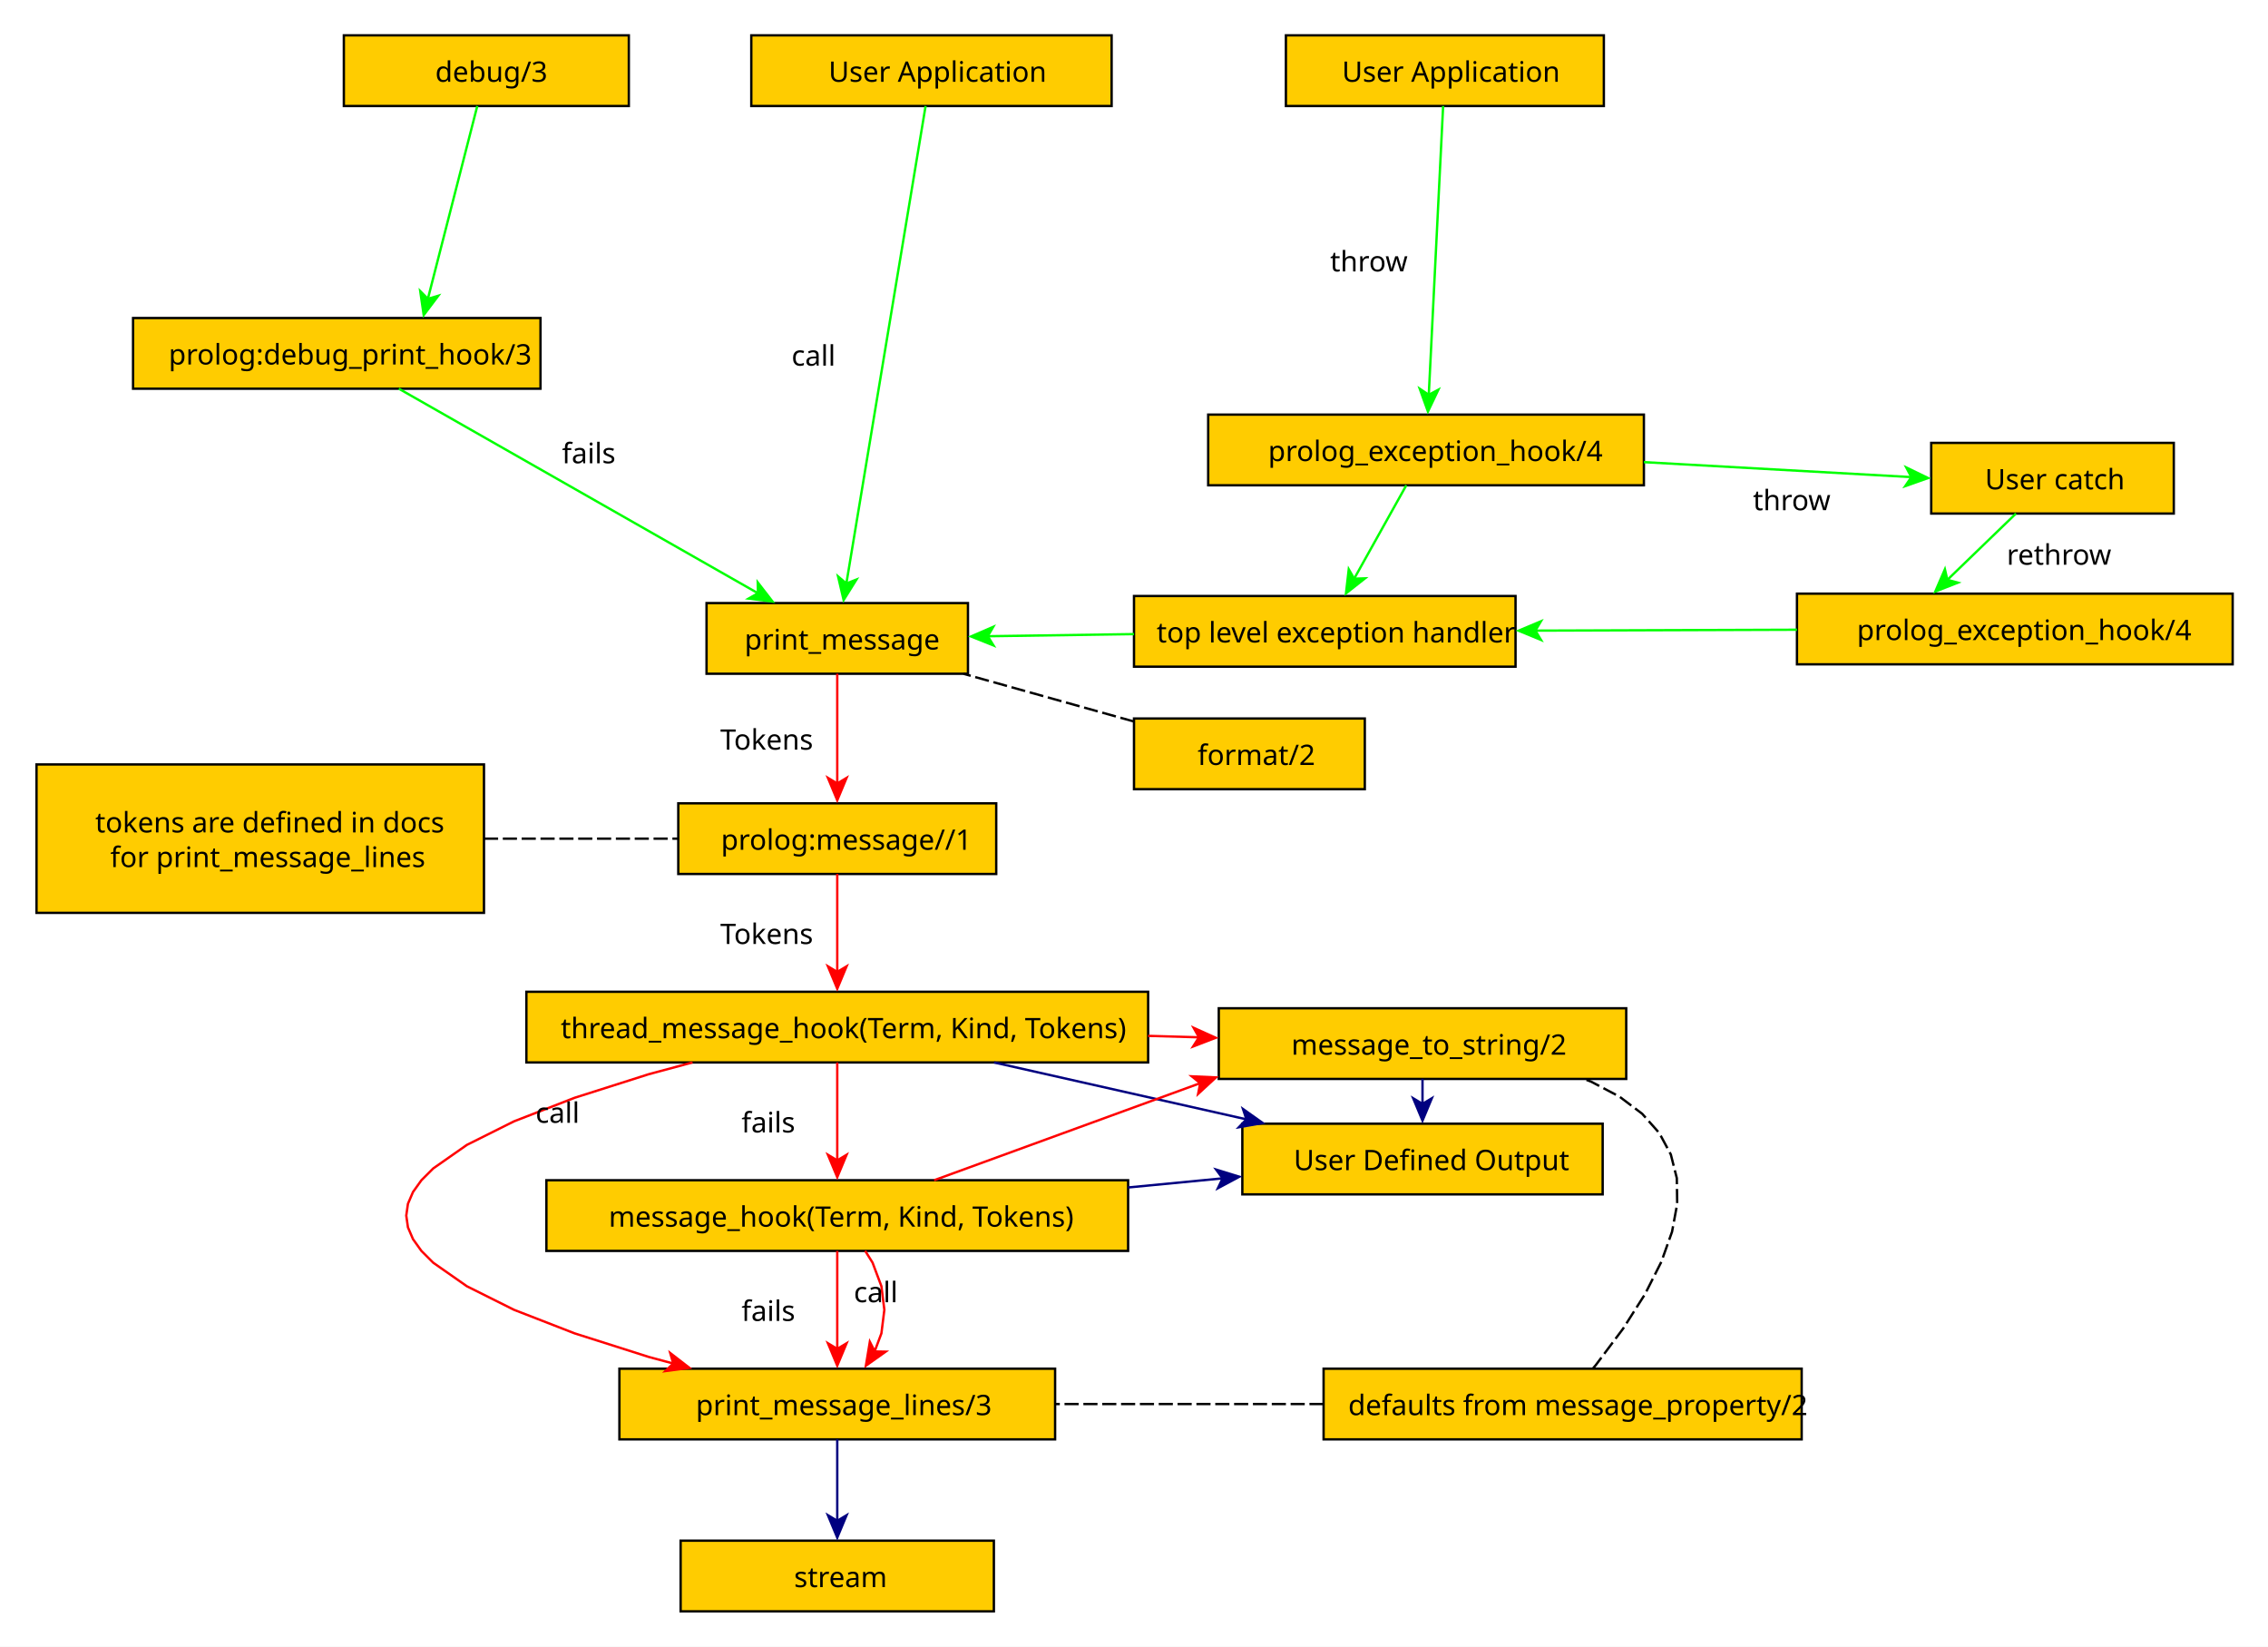
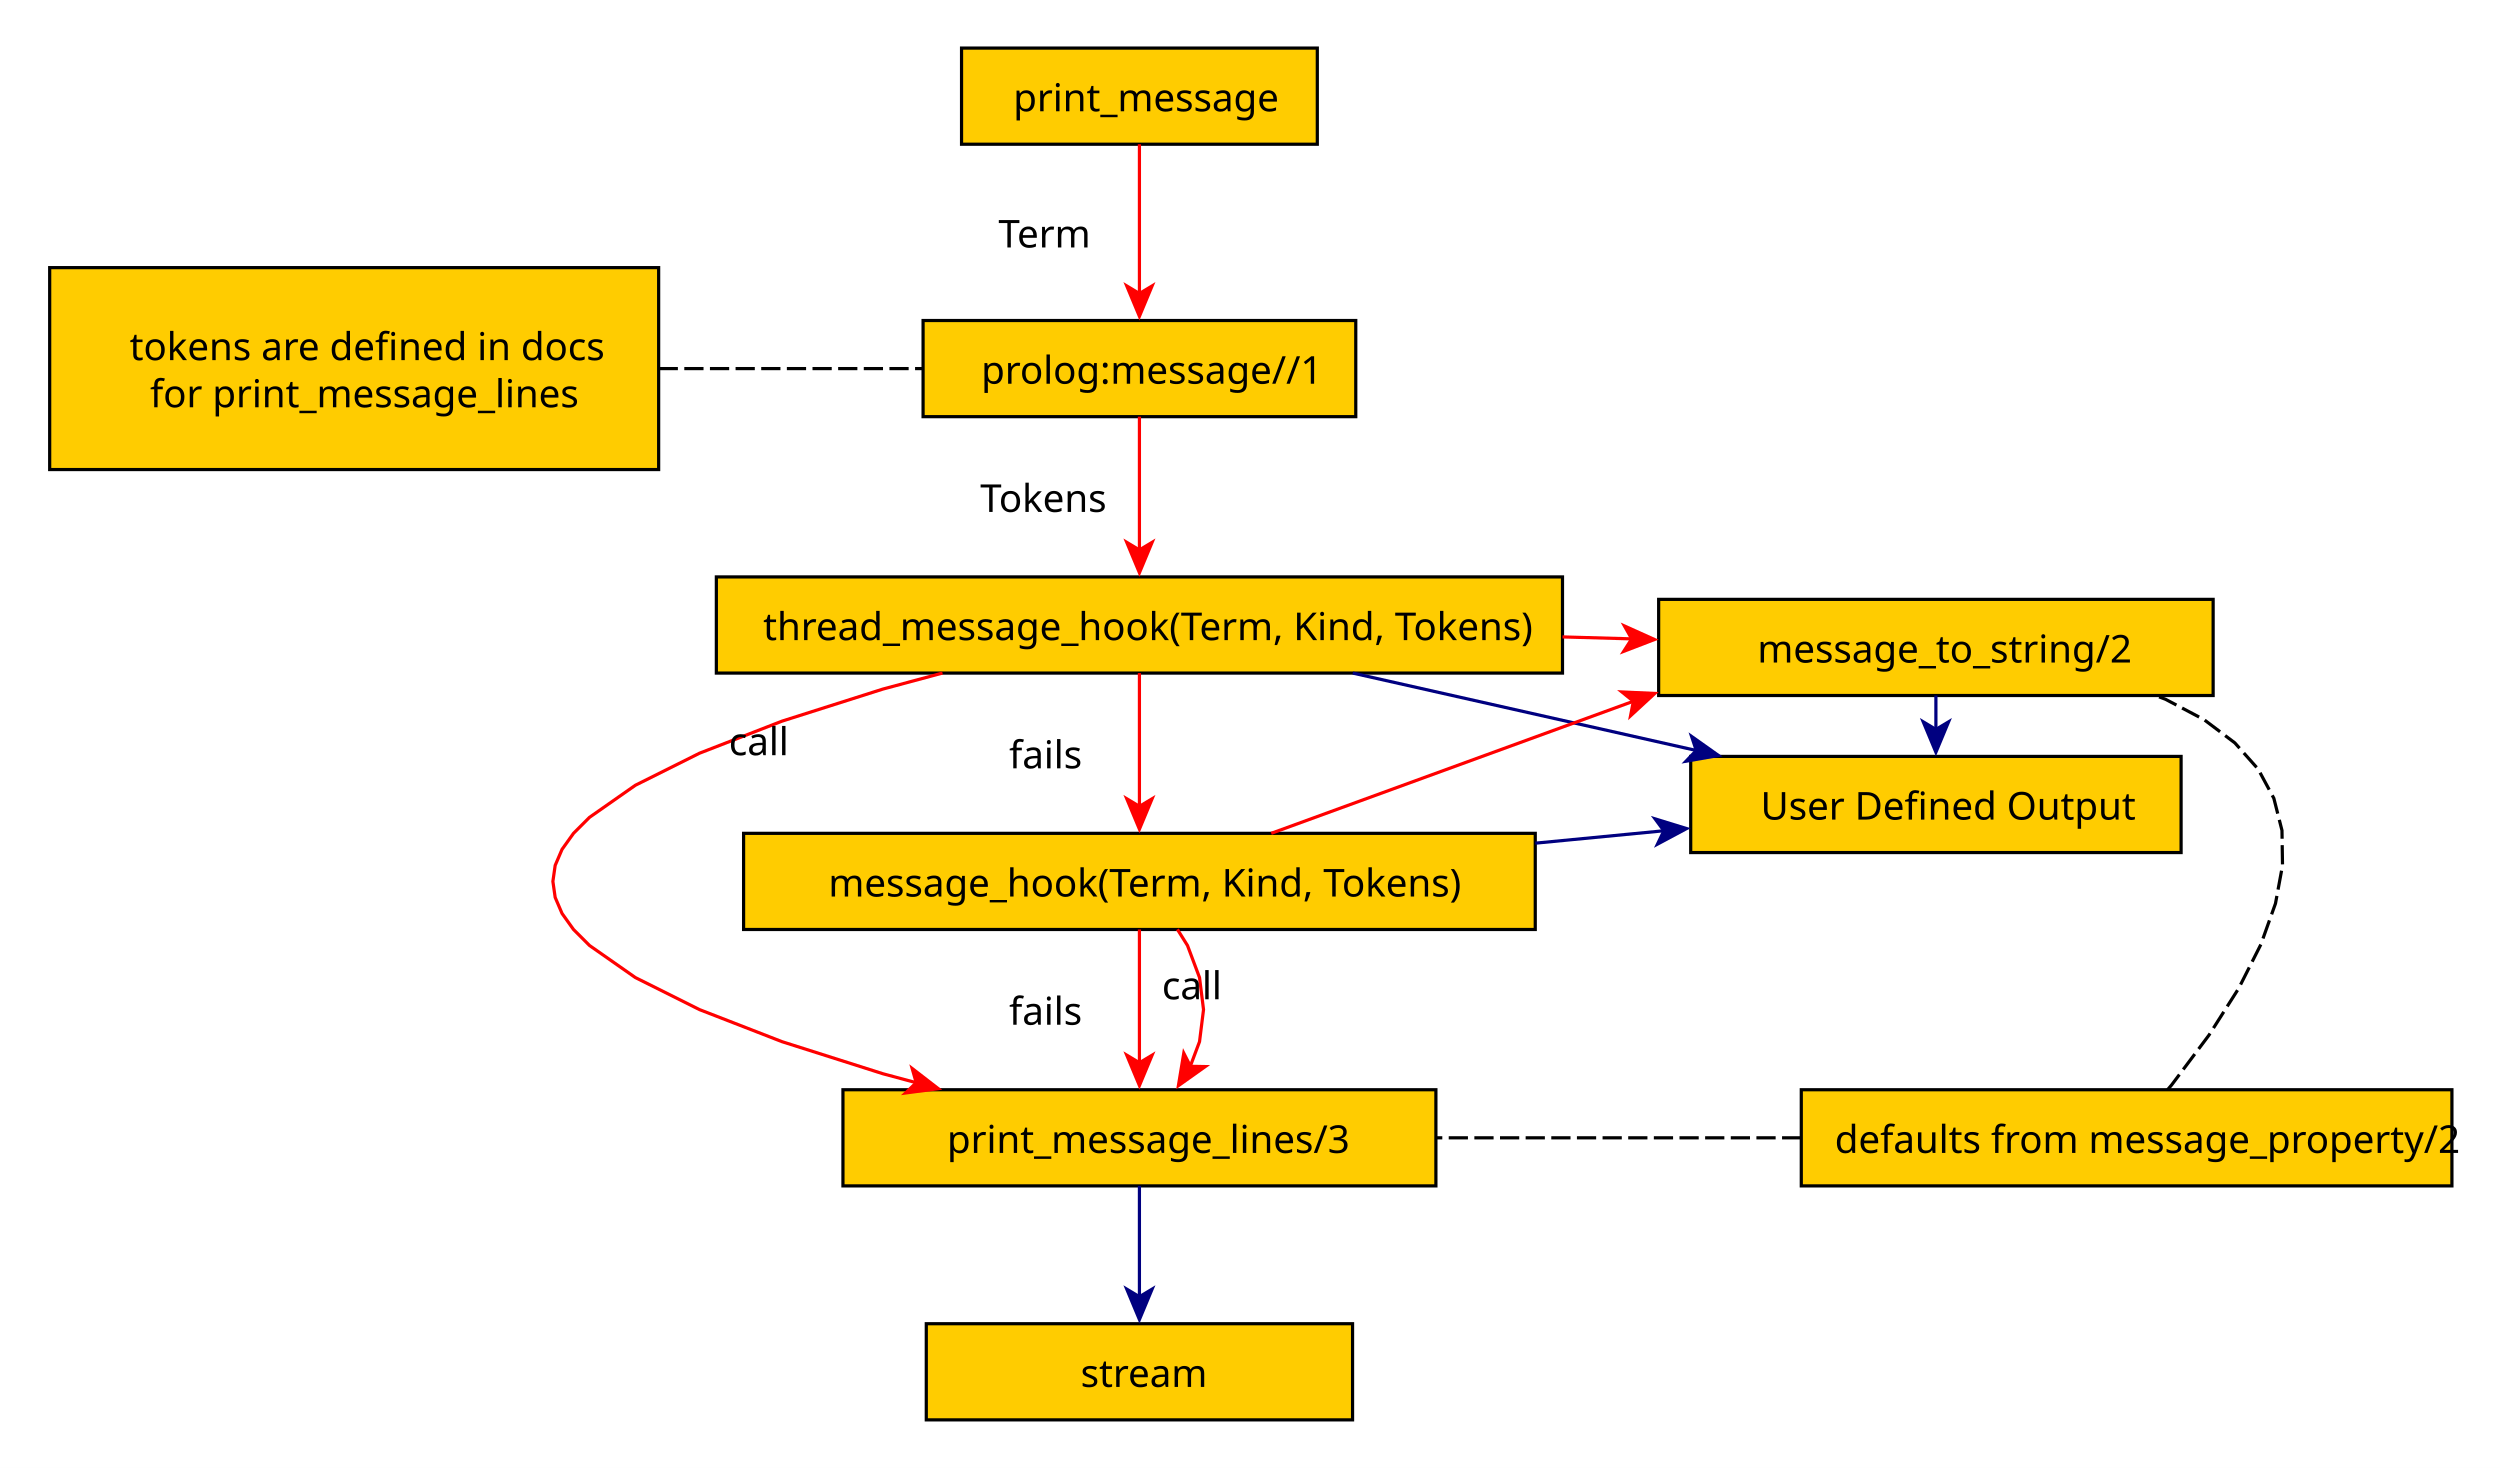
- <svg xmlns="http://www.w3.org/2000/svg" fill-opacity="1" color-rendering="auto" color-interpolation="auto" stroke="black" text-rendering="auto" stroke-linecap="square" width="963" stroke-miterlimit="10" stroke-opacity="1" shape-rendering="auto" fill="black" stroke-dasharray="none" font-weight="normal" stroke-width="1" height="699" font-family="'Dialog'" font-style="normal" stroke-linejoin="miter" font-size="12" stroke-dashoffset="0" image-rendering="auto">
+ <svg xmlns="http://www.w3.org/2000/svg" fill-opacity="1" color-rendering="auto" color-interpolation="auto" stroke="black" text-rendering="auto" stroke-linecap="square" width="780" stroke-miterlimit="10" stroke-opacity="1" shape-rendering="auto" fill="black" stroke-dasharray="none" font-weight="normal" stroke-width="1" height="458" font-family="'Dialog'" font-style="normal" stroke-linejoin="miter" font-size="12" stroke-dashoffset="0" image-rendering="auto">
  <defs id="genericDefs" />
  <g>
    <defs id="defs1">
      <clipPath clipPathUnits="userSpaceOnUse" id="clipPath1">
-         <path d="M0 0 L963 0 L963 699 L0 699 L0 0 Z" />
+         <path d="M0 0 L780 0 L780 458 L0 458 L0 0 Z" />
      </clipPath>
      <clipPath clipPathUnits="userSpaceOnUse" id="clipPath2">
-         <path d="M-72 -103 L891 -103 L891 596 L-72 596 L-72 -103 Z" />
+         <path d="M-72 138 L708 138 L708 596 L-72 596 L-72 138 Z" />
      </clipPath>
    </defs>
-     <g fill="white" transform="translate(72,103)" stroke="white">
-       <rect x="-72" width="963" height="699" y="-103" clip-path="url(#clipPath2)" stroke="none" />
+     <g fill="white" transform="translate(72,-138)" stroke="white">
+       <rect x="-72" width="780" height="458" y="138" clip-path="url(#clipPath2)" stroke="none" />
    </g>
-     <g fill="rgb(255,204,0)" transform="matrix(1,0,0,1,72,103)" stroke="rgb(255,204,0)">
-       <rect x="247" width="153" height="30" y="-88" clip-path="url(#clipPath2)" stroke="none" />
-     </g>
-     <g stroke-miterlimit="1.45" font-family="sans-serif" transform="matrix(1,0,0,1,72,103)" stroke-linecap="butt">
-       <text x="279.812" xml:space="preserve" y="-68.286" clip-path="url(#clipPath2)" stroke="none">User Application</text>
-       <rect fill="none" x="247" width="153" height="30" y="-88" clip-path="url(#clipPath2)" />
-     </g>
-     <g fill="rgb(255,204,0)" transform="matrix(1,0,0,1,72,103)" stroke="rgb(255,204,0)">
+     <g fill="rgb(255,204,0)" transform="matrix(1,0,0,1,72,-138)" stroke="rgb(255,204,0)">
      <rect x="228" width="111" height="30" y="153" clip-path="url(#clipPath2)" stroke="none" />
    </g>
-     <g stroke-miterlimit="1.45" font-family="sans-serif" transform="matrix(1,0,0,1,72,103)" stroke-linecap="butt">
+     <g stroke-miterlimit="1.45" font-family="sans-serif" transform="matrix(1,0,0,1,72,-138)" stroke-linecap="butt">
      <text x="244.145" xml:space="preserve" y="172.714" clip-path="url(#clipPath2)" stroke="none">print_message</text>
      <rect fill="none" x="228" width="111" height="30" y="153" clip-path="url(#clipPath2)" />
    </g>
-     <g fill="rgb(255,204,0)" transform="matrix(1,0,0,1,72,103)" stroke="rgb(255,204,0)">
-       <rect x="474" width="135" height="30" y="-88" clip-path="url(#clipPath2)" stroke="none" />
-     </g>
-     <g stroke-miterlimit="1.45" font-family="sans-serif" transform="matrix(1,0,0,1,72,103)" stroke-linecap="butt">
-       <text x="497.812" xml:space="preserve" y="-68.286" clip-path="url(#clipPath2)" stroke="none">User Application</text>
-       <rect fill="none" x="474" width="135" height="30" y="-88" clip-path="url(#clipPath2)" />
-     </g>
-     <g fill="rgb(255,204,0)" transform="matrix(1,0,0,1,72,103)" stroke="rgb(255,204,0)">
-       <rect x="409.5" width="162" height="30" y="150" clip-path="url(#clipPath2)" stroke="none" />
-     </g>
-     <g stroke-miterlimit="1.45" font-family="sans-serif" transform="matrix(1,0,0,1,72,103)" stroke-linecap="butt">
-       <text x="419.118" xml:space="preserve" y="169.714" clip-path="url(#clipPath2)" stroke="none">top level exception handler</text>
-       <rect fill="none" x="409.5" width="162" height="30" y="150" clip-path="url(#clipPath2)" />
-     </g>
-     <g fill="rgb(255,204,0)" transform="matrix(1,0,0,1,72,103)" stroke="rgb(255,204,0)">
+     <g fill="rgb(255,204,0)" transform="matrix(1,0,0,1,72,-138)" stroke="rgb(255,204,0)">
      <rect x="216" width="135" height="30" y="238" clip-path="url(#clipPath2)" stroke="none" />
    </g>
-     <g stroke-miterlimit="1.45" font-family="sans-serif" transform="matrix(1,0,0,1,72,103)" stroke-linecap="butt">
+     <g stroke-miterlimit="1.45" font-family="sans-serif" transform="matrix(1,0,0,1,72,-138)" stroke-linecap="butt">
      <text x="234.138" xml:space="preserve" y="257.714" clip-path="url(#clipPath2)" stroke="none">prolog:message//1</text>
      <rect fill="none" x="216" width="135" height="30" y="238" clip-path="url(#clipPath2)" />
    </g>
-     <g fill="rgb(255,204,0)" transform="matrix(1,0,0,1,72,103)" stroke="rgb(255,204,0)">
+     <g fill="rgb(255,204,0)" transform="matrix(1,0,0,1,72,-138)" stroke="rgb(255,204,0)">
      <rect x="151.5" width="264" height="30" y="318" clip-path="url(#clipPath2)" stroke="none" />
    </g>
-     <g stroke-miterlimit="1.45" font-family="sans-serif" transform="matrix(1,0,0,1,72,103)" stroke-linecap="butt">
+     <g stroke-miterlimit="1.45" font-family="sans-serif" transform="matrix(1,0,0,1,72,-138)" stroke-linecap="butt">
      <text x="166.11" xml:space="preserve" y="337.714" clip-path="url(#clipPath2)" stroke="none">thread_message_hook(Term, Kind, Tokens)</text>
      <rect fill="none" x="151.5" width="264" height="30" y="318" clip-path="url(#clipPath2)" />
    </g>
-     <g fill="rgb(255,204,0)" transform="matrix(1,0,0,1,72,103)" stroke="rgb(255,204,0)">
+     <g fill="rgb(255,204,0)" transform="matrix(1,0,0,1,72,-138)" stroke="rgb(255,204,0)">
      <rect x="160" width="247" height="30" y="398" clip-path="url(#clipPath2)" stroke="none" />
    </g>
-     <g stroke-miterlimit="1.45" font-family="sans-serif" transform="matrix(1,0,0,1,72,103)" stroke-linecap="butt">
+     <g stroke-miterlimit="1.45" font-family="sans-serif" transform="matrix(1,0,0,1,72,-138)" stroke-linecap="butt">
      <text x="186.46" xml:space="preserve" y="417.714" clip-path="url(#clipPath2)" stroke="none">message_hook(Term, Kind, Tokens)</text>
      <rect fill="none" x="160" width="247" height="30" y="398" clip-path="url(#clipPath2)" />
    </g>
-     <g fill="rgb(255,204,0)" transform="matrix(1,0,0,1,72,103)" stroke="rgb(255,204,0)">
+     <g fill="rgb(255,204,0)" transform="matrix(1,0,0,1,72,-138)" stroke="rgb(255,204,0)">
      <rect x="191" width="185" height="30" y="478" clip-path="url(#clipPath2)" stroke="none" />
    </g>
-     <g stroke-miterlimit="1.45" font-family="sans-serif" transform="matrix(1,0,0,1,72,103)" stroke-linecap="butt">
+     <g stroke-miterlimit="1.45" font-family="sans-serif" transform="matrix(1,0,0,1,72,-138)" stroke-linecap="butt">
      <text x="223.465" xml:space="preserve" y="497.714" clip-path="url(#clipPath2)" stroke="none">print_message_lines/3</text>
      <rect fill="none" x="191" width="185" height="30" y="478" clip-path="url(#clipPath2)" />
    </g>
-     <g fill="rgb(255,204,0)" transform="matrix(1,0,0,1,72,103)" stroke="rgb(255,204,0)">
+     <g fill="rgb(255,204,0)" transform="matrix(1,0,0,1,72,-138)" stroke="rgb(255,204,0)">
      <rect x="217" width="133" height="30" y="551" clip-path="url(#clipPath2)" stroke="none" />
    </g>
-     <g stroke-miterlimit="1.45" font-family="sans-serif" transform="matrix(1,0,0,1,72,103)" stroke-linecap="butt">
+     <g stroke-miterlimit="1.45" font-family="sans-serif" transform="matrix(1,0,0,1,72,-138)" stroke-linecap="butt">
      <text x="265.163" xml:space="preserve" y="570.714" clip-path="url(#clipPath2)" stroke="none">stream</text>
      <rect fill="none" x="217" width="133" height="30" y="551" clip-path="url(#clipPath2)" />
    </g>
-     <g fill="rgb(255,204,0)" transform="matrix(1,0,0,1,72,103)" stroke="rgb(255,204,0)">
+     <g fill="rgb(255,204,0)" transform="matrix(1,0,0,1,72,-138)" stroke="rgb(255,204,0)">
      <rect x="-56.5" width="190" height="63" y="221.5" clip-path="url(#clipPath2)" stroke="none" />
    </g>
-     <g stroke-miterlimit="1.45" font-family="sans-serif" transform="matrix(1,0,0,1,72,103)" stroke-linecap="butt">
+     <g stroke-miterlimit="1.45" font-family="sans-serif" transform="matrix(1,0,0,1,72,-138)" stroke-linecap="butt">
      <text x="-31.546" xml:space="preserve" y="250.363" clip-path="url(#clipPath2)" stroke="none">tokens are defined in docs</text>
      <text x="-25.2" xml:space="preserve" y="265.065" clip-path="url(#clipPath2)" stroke="none">for print_message_lines</text>
      <rect fill="none" x="-56.5" width="190" height="63" y="221.5" clip-path="url(#clipPath2)" />
    </g>
-     <g fill="rgb(255,204,0)" transform="matrix(1,0,0,1,72,103)" stroke="rgb(255,204,0)">
-       <rect x="748" width="103" height="30" y="85" clip-path="url(#clipPath2)" stroke="none" />
-     </g>
-     <g stroke-miterlimit="1.45" font-family="sans-serif" transform="matrix(1,0,0,1,72,103)" stroke-linecap="butt">
-       <text x="770.824" xml:space="preserve" y="104.714" clip-path="url(#clipPath2)" stroke="none">User catch</text>
-       <rect fill="none" x="748" width="103" height="30" y="85" clip-path="url(#clipPath2)" />
-     </g>
-     <g fill="rgb(255,204,0)" transform="matrix(1,0,0,1,72,103)" stroke="rgb(255,204,0)">
+     <g fill="rgb(255,204,0)" transform="matrix(1,0,0,1,72,-138)" stroke="rgb(255,204,0)">
      <rect x="490" width="203" height="30" y="478" clip-path="url(#clipPath2)" stroke="none" />
    </g>
-     <g stroke-miterlimit="1.45" font-family="sans-serif" transform="matrix(1,0,0,1,72,103)" stroke-linecap="butt">
+     <g stroke-miterlimit="1.45" font-family="sans-serif" transform="matrix(1,0,0,1,72,-138)" stroke-linecap="butt">
      <text x="500.454" xml:space="preserve" y="497.714" clip-path="url(#clipPath2)" stroke="none">defaults from message_property/2</text>
      <rect fill="none" x="490" width="203" height="30" y="478" clip-path="url(#clipPath2)" />
    </g>
-     <g fill="rgb(255,204,0)" transform="matrix(1,0,0,1,72,103)" stroke="rgb(255,204,0)">
-       <rect x="409.5" width="98" height="30" y="202" clip-path="url(#clipPath2)" stroke="none" />
-     </g>
-     <g stroke-miterlimit="1.45" font-family="sans-serif" transform="matrix(1,0,0,1,72,103)" stroke-linecap="butt">
-       <text x="436.492" xml:space="preserve" y="221.714" clip-path="url(#clipPath2)" stroke="none">format/2</text>
-       <rect fill="none" x="409.5" width="98" height="30" y="202" clip-path="url(#clipPath2)" />
-     </g>
-     <g fill="rgb(255,204,0)" transform="matrix(1,0,0,1,72,103)" stroke="rgb(255,204,0)">
-       <rect x="691" width="185" height="30" y="149" clip-path="url(#clipPath2)" stroke="none" />
-     </g>
-     <g stroke-miterlimit="1.45" font-family="sans-serif" transform="matrix(1,0,0,1,72,103)" stroke-linecap="butt">
-       <text x="716.448" xml:space="preserve" y="168.714" clip-path="url(#clipPath2)" stroke="none">prolog_exception_hook/4</text>
-       <rect fill="none" x="691" width="185" height="30" y="149" clip-path="url(#clipPath2)" />
-     </g>
-     <g fill="rgb(255,204,0)" transform="matrix(1,0,0,1,72,103)" stroke="rgb(255,204,0)">
-       <rect x="441" width="185" height="30" y="73" clip-path="url(#clipPath2)" stroke="none" />
-     </g>
-     <g stroke-miterlimit="1.45" font-family="sans-serif" transform="matrix(1,0,0,1,72,103)" stroke-linecap="butt">
-       <text x="466.448" xml:space="preserve" y="92.714" clip-path="url(#clipPath2)" stroke="none">prolog_exception_hook/4</text>
-       <rect fill="none" x="441" width="185" height="30" y="73" clip-path="url(#clipPath2)" />
-     </g>
-     <g fill="rgb(255,204,0)" transform="matrix(1,0,0,1,72,103)" stroke="rgb(255,204,0)">
+     <g fill="rgb(255,204,0)" transform="matrix(1,0,0,1,72,-138)" stroke="rgb(255,204,0)">
      <rect x="455.5" width="153" height="30" y="374" clip-path="url(#clipPath2)" stroke="none" />
    </g>
-     <g stroke-miterlimit="1.45" font-family="sans-serif" transform="matrix(1,0,0,1,72,103)" stroke-linecap="butt">
+     <g stroke-miterlimit="1.45" font-family="sans-serif" transform="matrix(1,0,0,1,72,-138)" stroke-linecap="butt">
      <text x="477.306" xml:space="preserve" y="393.714" clip-path="url(#clipPath2)" stroke="none">User Defined Output</text>
      <rect fill="none" x="455.5" width="153" height="30" y="374" clip-path="url(#clipPath2)" />
    </g>
-     <g fill="rgb(255,204,0)" transform="matrix(1,0,0,1,72,103)" stroke="rgb(255,204,0)">
+     <g fill="rgb(255,204,0)" transform="matrix(1,0,0,1,72,-138)" stroke="rgb(255,204,0)">
      <rect x="445.5" width="173" height="30" y="325" clip-path="url(#clipPath2)" stroke="none" />
    </g>
-     <g stroke-miterlimit="1.45" font-family="sans-serif" transform="matrix(1,0,0,1,72,103)" stroke-linecap="butt">
+     <g stroke-miterlimit="1.45" font-family="sans-serif" transform="matrix(1,0,0,1,72,-138)" stroke-linecap="butt">
      <text x="476.301" xml:space="preserve" y="344.714" clip-path="url(#clipPath2)" stroke="none">message_to_string/2</text>
      <rect fill="none" x="445.5" width="173" height="30" y="325" clip-path="url(#clipPath2)" />
-     </g>
-     <g fill="rgb(255,204,0)" transform="matrix(1,0,0,1,72,103)" stroke="rgb(255,204,0)">
-       <rect x="74" width="121" height="30" y="-88" clip-path="url(#clipPath2)" stroke="none" />
-     </g>
-     <g stroke-miterlimit="1.45" font-family="sans-serif" transform="matrix(1,0,0,1,72,103)" stroke-linecap="butt">
-       <text x="112.811" xml:space="preserve" y="-68.286" clip-path="url(#clipPath2)" stroke="none">debug/3</text>
-       <rect fill="none" x="74" width="121" height="30" y="-88" clip-path="url(#clipPath2)" />
-     </g>
-     <g fill="rgb(255,204,0)" transform="matrix(1,0,0,1,72,103)" stroke="rgb(255,204,0)">
-       <rect x="-15.5" width="173" height="30" y="32" clip-path="url(#clipPath2)" stroke="none" />
-     </g>
-     <g stroke-miterlimit="1.45" font-family="sans-serif" transform="matrix(1,0,0,1,72,103)" stroke-linecap="butt">
-       <text x="-0.391" xml:space="preserve" y="51.714" clip-path="url(#clipPath2)" stroke="none">prolog:debug_print_hook/3</text>
-       <rect fill="none" x="-15.5" width="173" height="30" y="32" clip-path="url(#clipPath2)" />
-       <path fill="none" d="M321.01 -58 L287.3 145.108" clip-path="url(#clipPath2)" stroke="lime" />
-       <path fill="lime" d="M285.99 153 L292.887 141.981 L287.463 144.121 L283.022 140.343 Z" clip-path="url(#clipPath2)" stroke="none" />
-       <text x="264.087" xml:space="preserve" y="52.214" clip-path="url(#clipPath2)" stroke="none">call</text>
-       <path fill="none" d="M409.5 166.174 L346.999 167.08" clip-path="url(#clipPath2)" stroke="lime" />
-       <path fill="lime" d="M339 167.196 L351.071 172.021 L347.999 167.065 L350.926 162.022 Z" clip-path="url(#clipPath2)" stroke="none" />
      <path fill="none" d="M283.5 183 L283.5 230" clip-path="url(#clipPath2)" stroke="red" />
      <path fill="red" d="M283.5 238 L288.5 226 L283.5 229 L278.5 226 Z" clip-path="url(#clipPath2)" stroke="none" />
-       <text x="233.824" xml:space="preserve" y="215.214" clip-path="url(#clipPath2)" stroke="none">Tokens</text>
+       <text x="239.502" xml:space="preserve" y="215.214" clip-path="url(#clipPath2)" stroke="none">Term</text>
      <path fill="none" d="M283.5 268 L283.5 310" clip-path="url(#clipPath2)" stroke="red" />
      <path fill="red" d="M283.5 318 L288.5 306 L283.5 309 L278.5 306 Z" clip-path="url(#clipPath2)" stroke="none" />
      <text x="233.824" xml:space="preserve" y="297.714" clip-path="url(#clipPath2)" stroke="none">Tokens</text>
      <path fill="none" d="M283.5 348 L283.5 390" clip-path="url(#clipPath2)" stroke="red" />
      <path fill="red" d="M283.5 398 L288.5 386 L283.5 389 L278.5 386 Z" clip-path="url(#clipPath2)" stroke="none" />
      <text x="242.83" xml:space="preserve" y="377.714" clip-path="url(#clipPath2)" stroke="none">fails</text>
      <path fill="none" d="M283.5 428 L283.5 470" clip-path="url(#clipPath2)" stroke="red" />
      <path fill="red" d="M283.5 478 L288.5 466 L283.5 469 L278.5 466 Z" clip-path="url(#clipPath2)" stroke="none" />
      <text x="242.83" xml:space="preserve" y="457.714" clip-path="url(#clipPath2)" stroke="none">fails</text>
      <path fill="none" d="M295.351 427.961 L298.5 433 L302.25 443 L303.5 453 L302.25 463 L299.266 470.957 L299.213 471.042" clip-path="url(#clipPath2)" stroke="red" />
      <path fill="red" d="M294.973 477.826 L305.573 470.3 L299.743 470.194 L297.093 465 Z" clip-path="url(#clipPath2)" stroke="none" />
      <text x="290.528" xml:space="preserve" y="449.776" clip-path="url(#clipPath2)" stroke="none">call</text>
      <path fill="none" d="M222.06 347.99 L203.438 353 L171.984 363 L146.25 373 L126.234 383 L111.938 393 L106.934 398 L103.359 403 L101.215 408 L100.5 413 L101.215 418 L103.359 423 L106.934 428 L111.938 433 L126.234 443 L146.25 453 L171.984 463 L203.438 473 L214.262 475.912" clip-path="url(#clipPath2)" stroke="red" />
      <path fill="red" d="M221.987 477.99 L211.698 470.045 L213.296 475.652 L209.1 479.701 Z" clip-path="url(#clipPath2)" stroke="none" />
      <text x="155.404" xml:space="preserve" y="373.616" clip-path="url(#clipPath2)" stroke="none">call</text>
      <path fill="none" d="M283.5 508 L283.5 543" clip-path="url(#clipPath2)" stroke="navy" />
      <path fill="navy" d="M283.5 551 L288.5 539 L283.5 542 L278.5 539 Z" clip-path="url(#clipPath2)" stroke="none" />
      <path fill="none" stroke-dasharray="6,2" d="M133.5 253 L216 253" clip-path="url(#clipPath2)" />
      <path fill="none" stroke-dasharray="6,2" d="M490 493 L376 493" clip-path="url(#clipPath2)" />
-       <path fill="none" stroke-dasharray="6,2" d="M409.5 203.28 L337.071 183" clip-path="url(#clipPath2)" />
-       <path fill="none" d="M783.979 115 L754.555 143.435" clip-path="url(#clipPath2)" stroke="lime" />
-       <path fill="lime" d="M748.803 148.995 L760.906 144.251 L755.274 142.74 L753.957 137.06 Z" clip-path="url(#clipPath2)" stroke="none" />
-       <text x="780.063" xml:space="preserve" y="136.714" clip-path="url(#clipPath2)" stroke="none">rethrow</text>
-       <path fill="none" d="M691 164.316 L579.5 164.696" clip-path="url(#clipPath2)" stroke="lime" />
-       <path fill="lime" d="M571.5 164.724 L583.517 169.683 L580.5 164.693 L583.483 159.683 Z" clip-path="url(#clipPath2)" stroke="none" />
-       <path fill="none" d="M540.755 -58 L534.642 65.01" clip-path="url(#clipPath2)" stroke="lime" />
-       <path fill="lime" d="M534.245 73 L539.835 61.263 L534.692 64.011 L529.847 60.767 Z" clip-path="url(#clipPath2)" stroke="none" />
-       <text x="492.791" xml:space="preserve" y="12.214" clip-path="url(#clipPath2)" stroke="none">throw</text>
-       <path fill="none" d="M626 93.175 L739.983 99.552" clip-path="url(#clipPath2)" stroke="lime" />
-       <path fill="lime" d="M747.97 99.998 L736.268 94.336 L738.984 99.496 L735.71 104.32 Z" clip-path="url(#clipPath2)" stroke="none" />
-       <text x="672.328" xml:space="preserve" y="113.585" clip-path="url(#clipPath2)" stroke="none">throw</text>
-       <path fill="none" d="M525.123 103 L502.777 143.015" clip-path="url(#clipPath2)" stroke="lime" />
-       <path fill="lime" d="M498.877 150 L509.093 141.961 L503.265 142.142 L500.362 137.085 Z" clip-path="url(#clipPath2)" stroke="none" />
      <path fill="none" d="M350.062 348 L457.633 372.241" clip-path="url(#clipPath2)" stroke="navy" />
      <path fill="navy" d="M465.438 374 L454.83 366.484 L456.658 372.021 L452.632 376.24 Z" clip-path="url(#clipPath2)" stroke="none" />
      <path fill="none" d="M407 401.072 L447.537 397.157" clip-path="url(#clipPath2)" stroke="navy" />
      <path fill="navy" d="M455.5 396.388 L443.075 392.565 L446.542 397.253 L444.036 402.519 Z" clip-path="url(#clipPath2)" stroke="none" />
      <path fill="none" d="M324.628 398 L438.003 356.65" clip-path="url(#clipPath2)" stroke="red" />
      <path fill="red" d="M445.519 353.909 L432.532 353.323 L437.064 356.993 L435.959 362.718 Z" clip-path="url(#clipPath2)" stroke="none" />
      <path fill="none" d="M415.5 336.718 L437.503 337.338" clip-path="url(#clipPath2)" stroke="red" />
      <path fill="red" d="M445.5 337.563 L433.646 332.227 L436.504 337.31 L433.364 342.224 Z" clip-path="url(#clipPath2)" stroke="none" />
      <path fill="none" stroke-dasharray="6,2" d="M604.276 478 L605.521 476.539 L617.176 460.998 L626.466 446.376 L633.391 432.674 L637.951 419.892 L640.145 408.03 L639.975 397.088 L637.438 387.066 L632.537 377.963 L625.27 369.78 L615.639 362.517 L603.641 356.174 L600.528 354.998" clip-path="url(#clipPath2)" />
      <path fill="none" d="M532 355 L532 366" clip-path="url(#clipPath2)" stroke="navy" />
      <path fill="navy" d="M532 374 L537 362 L532 365 L527 362 Z" clip-path="url(#clipPath2)" stroke="none" />
-       <path fill="none" d="M130.655 -58 L109.572 24.26" clip-path="url(#clipPath2)" stroke="lime" />
-       <path fill="lime" d="M107.586 32.01 L115.409 21.627 L109.82 23.292 L105.722 19.144 Z" clip-path="url(#clipPath2)" stroke="none" />
-       <path fill="none" d="M97.343 62 L250.205 149.042" clip-path="url(#clipPath2)" stroke="lime" />
-       <path fill="lime" d="M257.157 153 L249.203 142.717 L249.336 148.547 L244.255 151.407 Z" clip-path="url(#clipPath2)" stroke="none" />
-       <text x="166.58" xml:space="preserve" y="93.649" clip-path="url(#clipPath2)" stroke="none">fails</text>
    </g>
  </g>
</svg>
